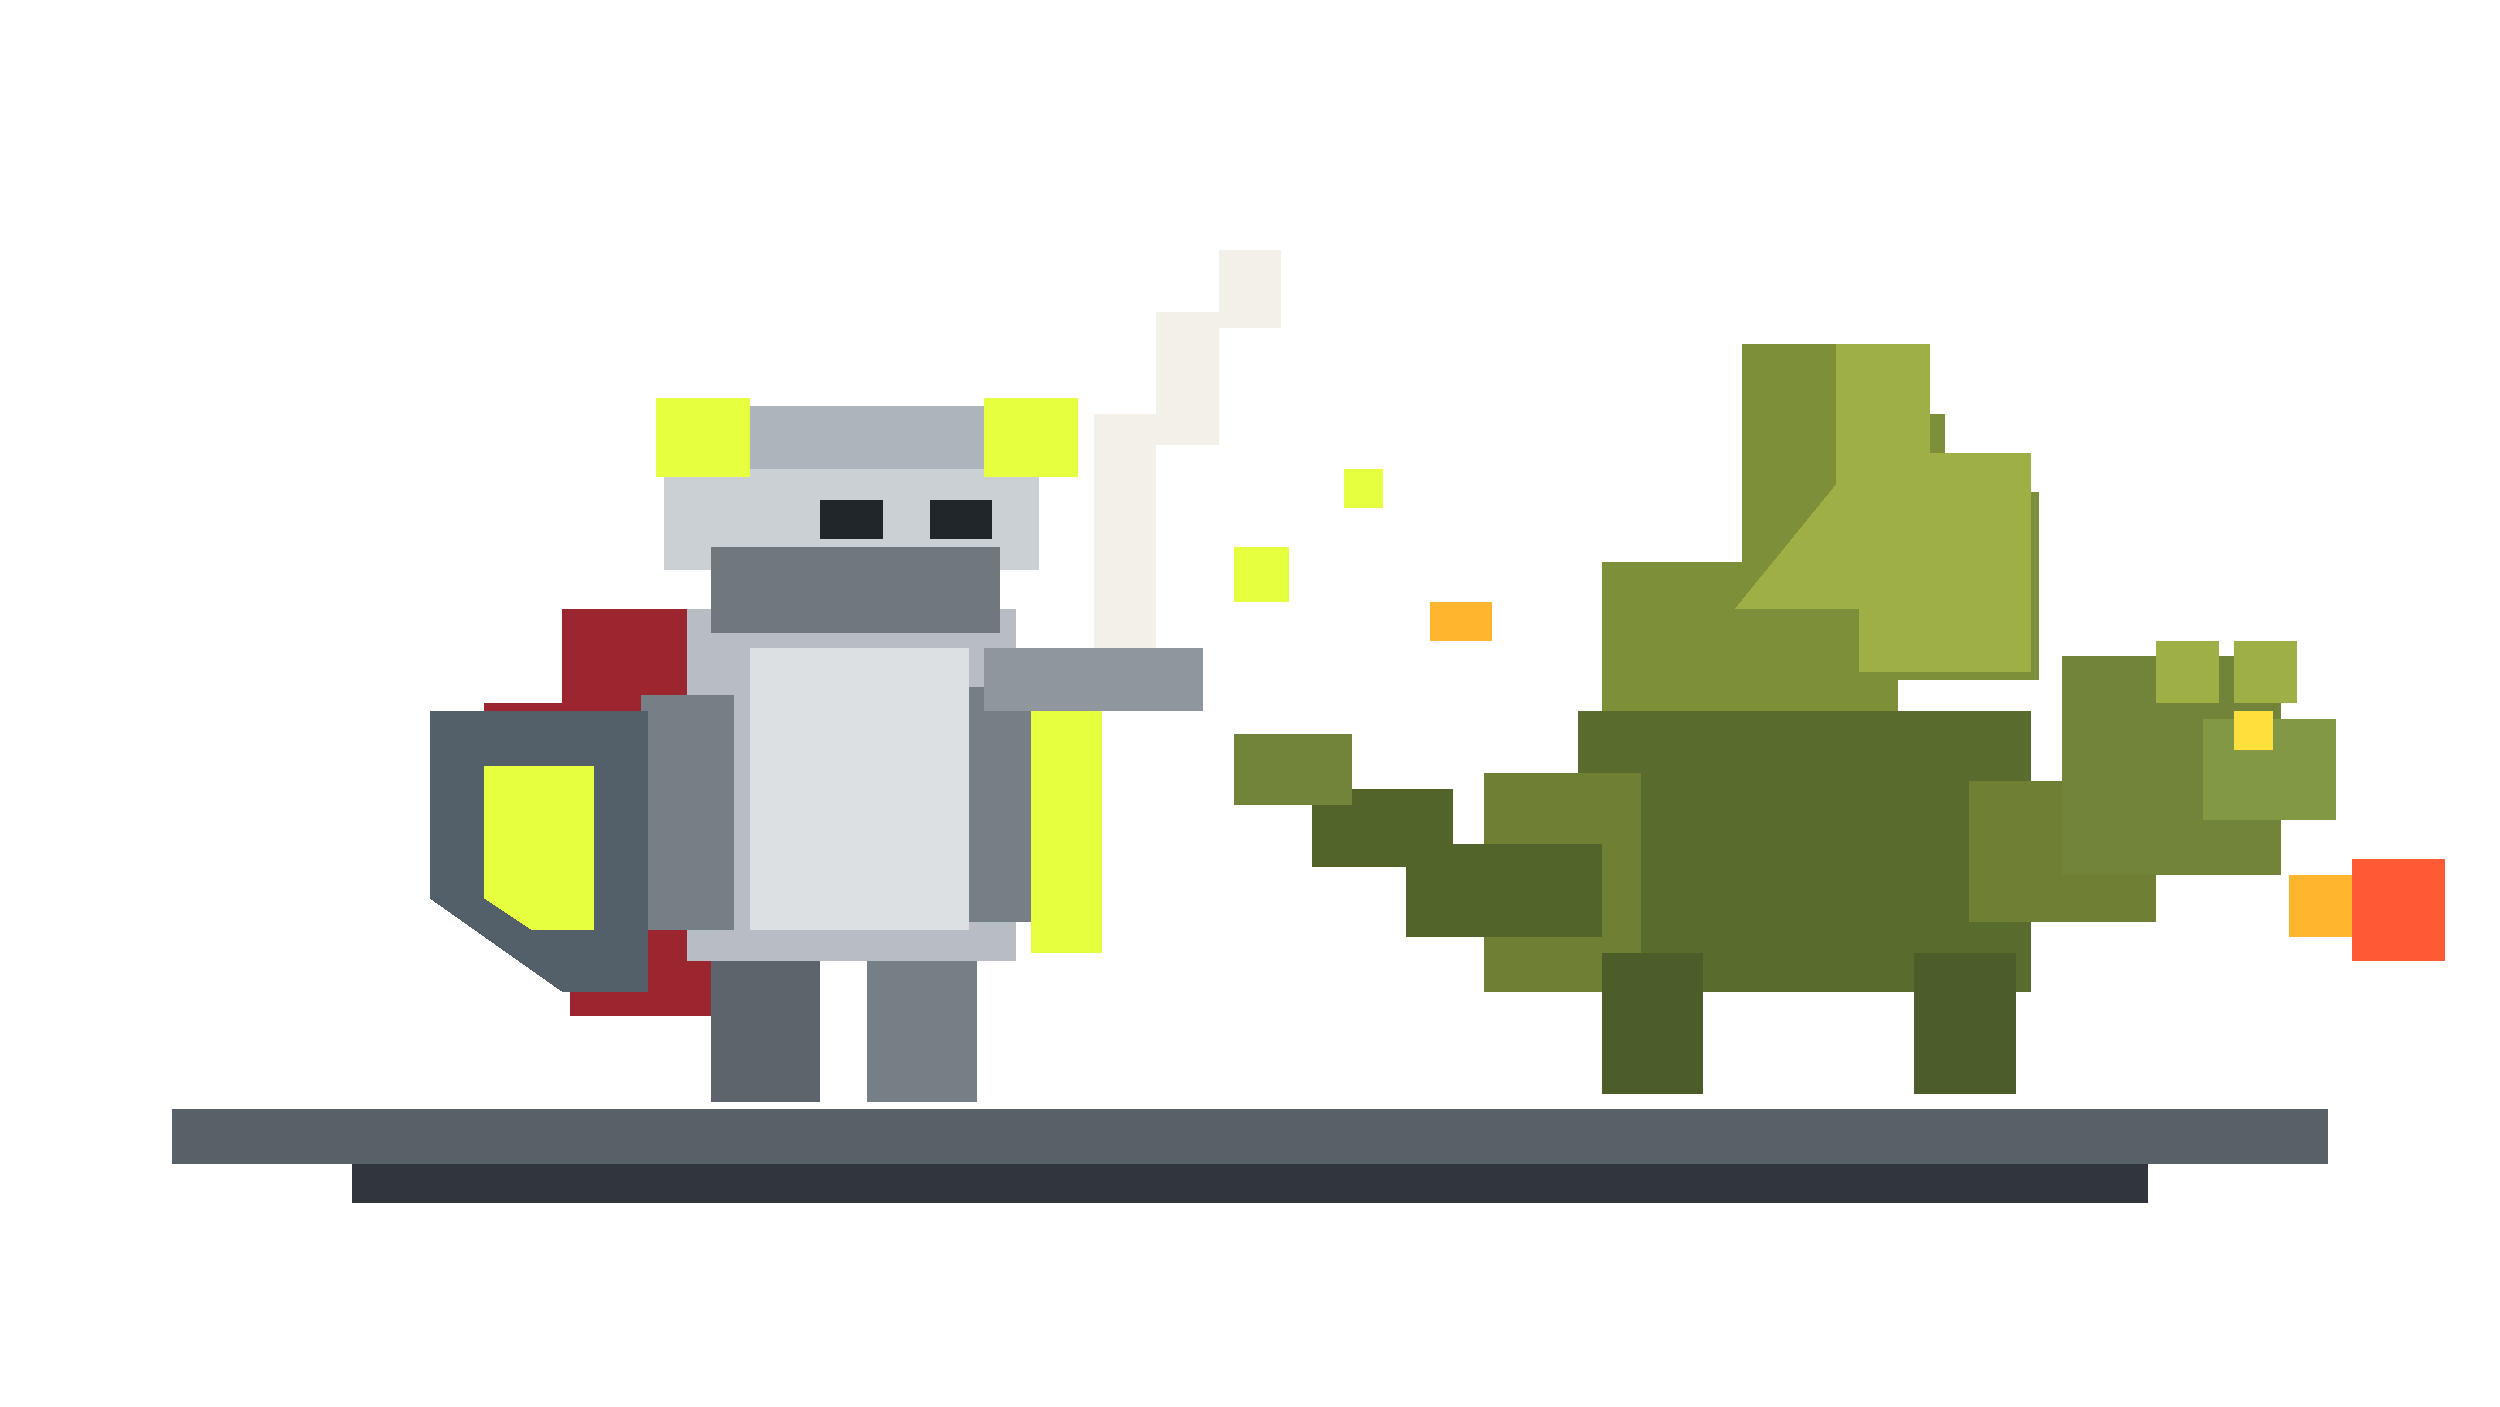
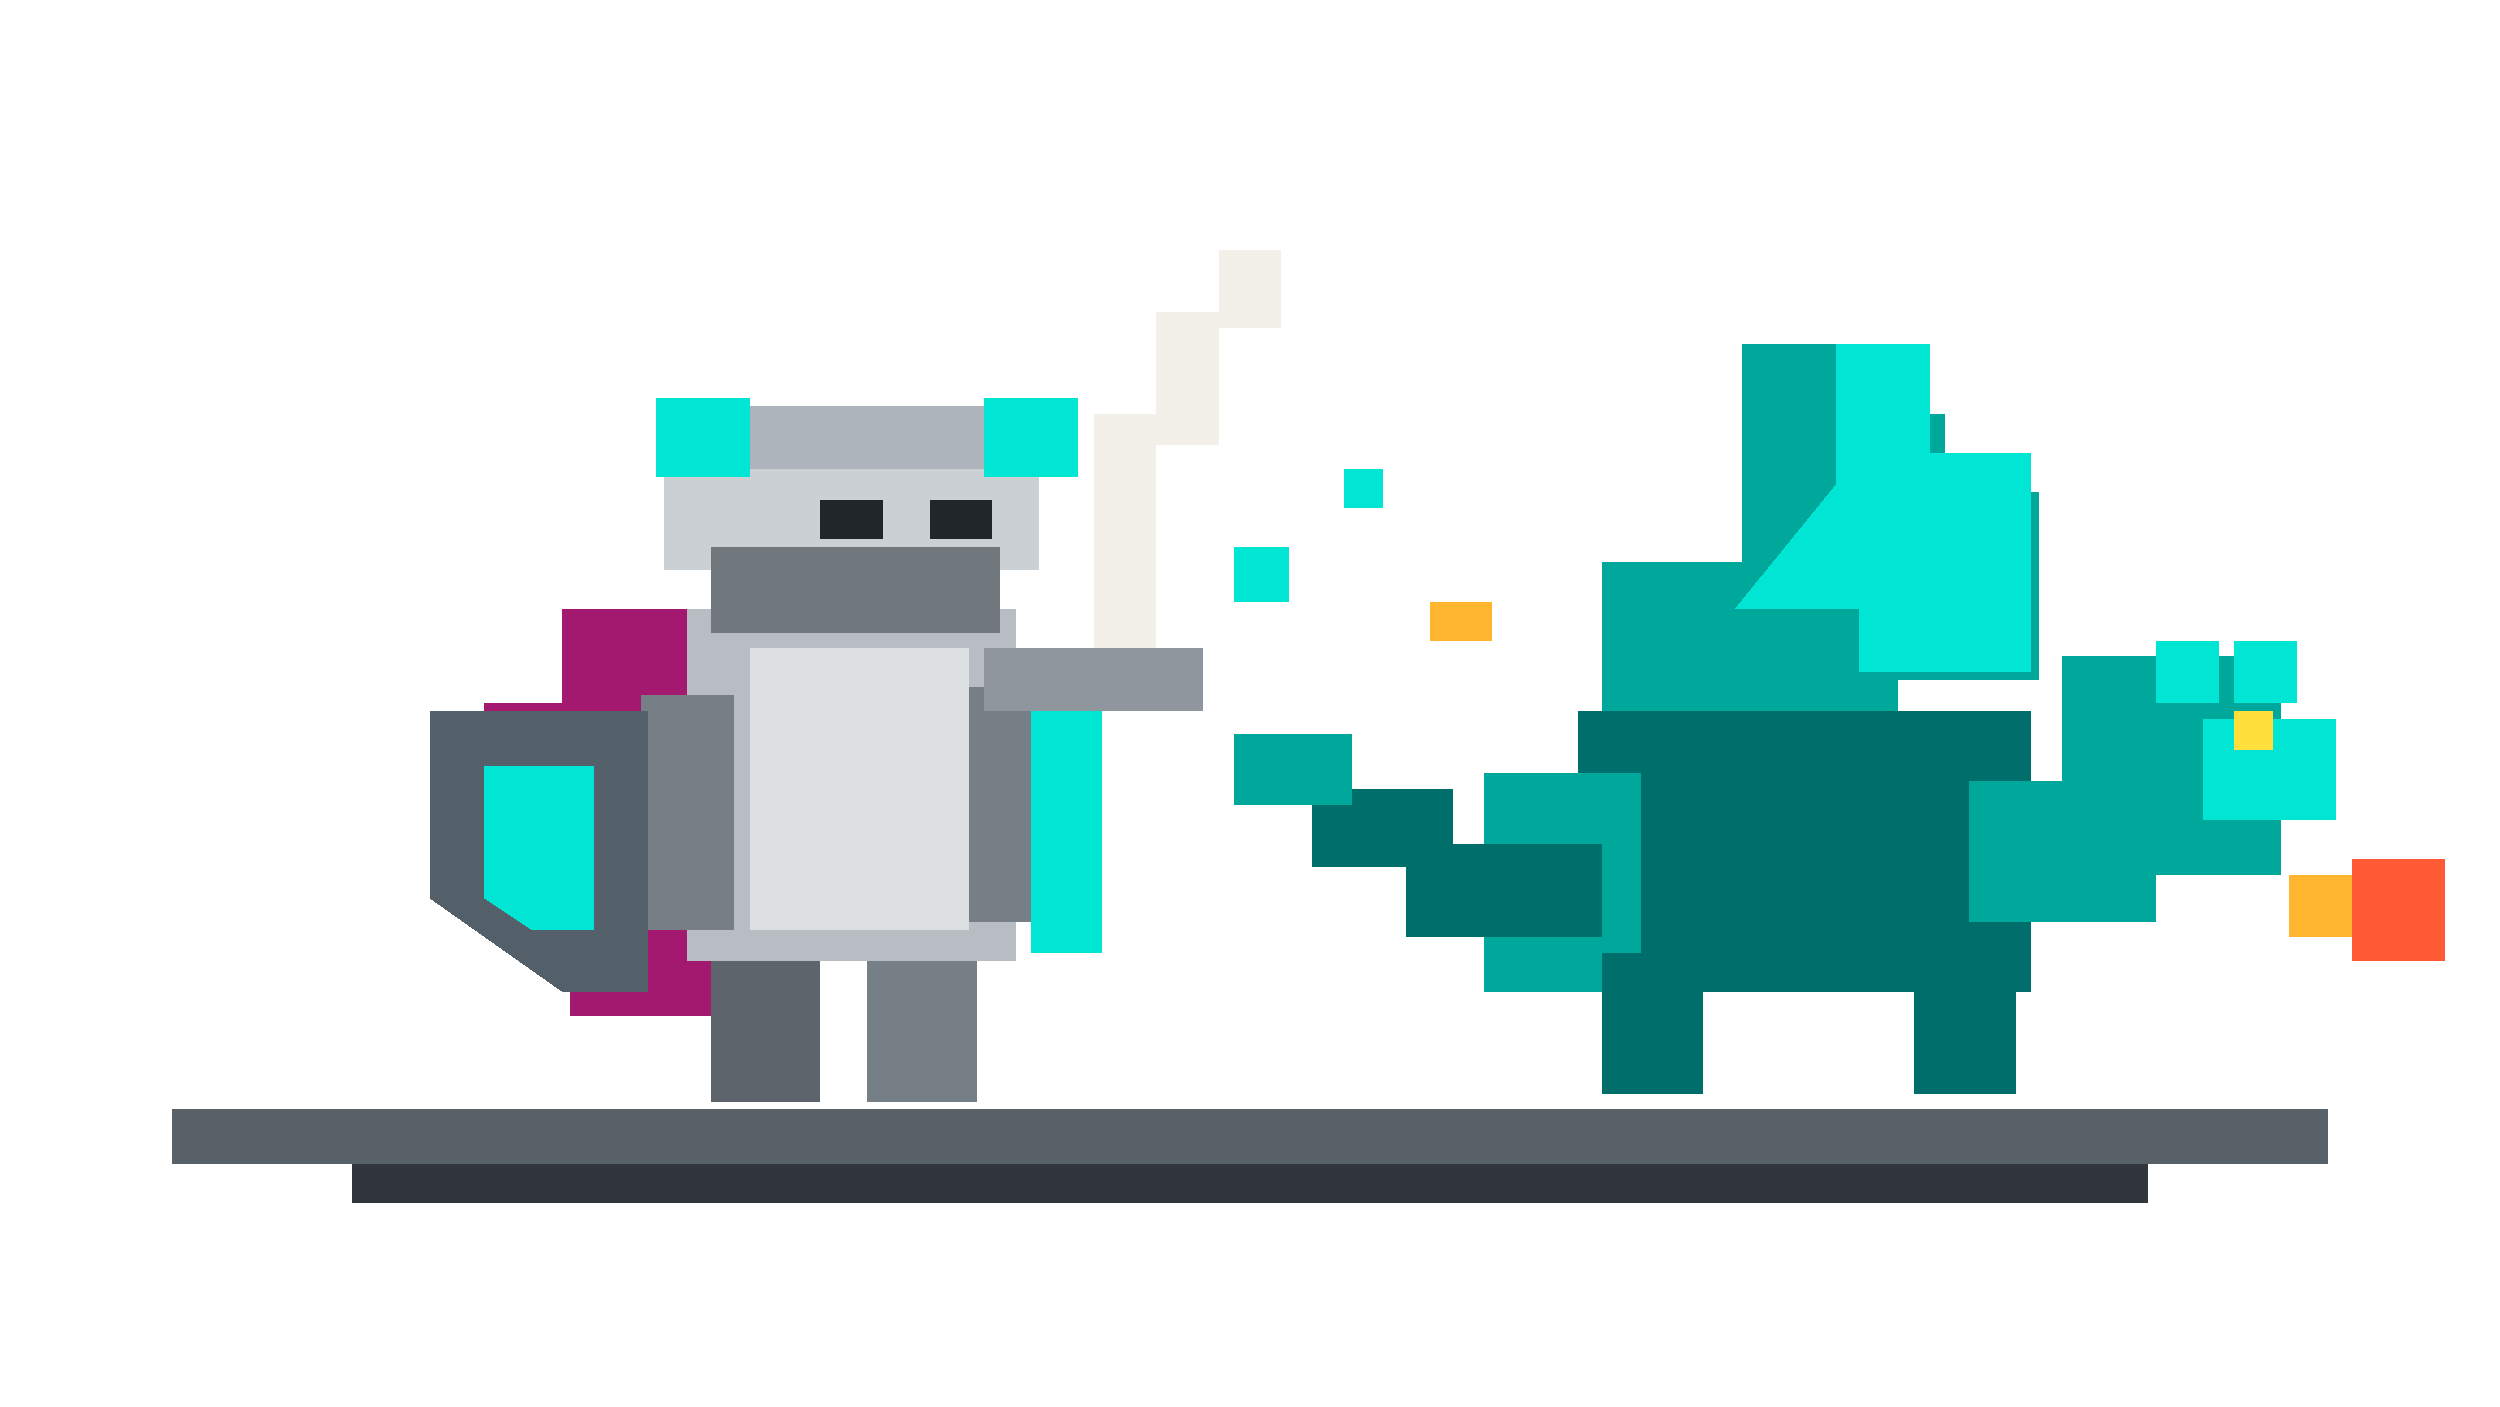
<svg xmlns="http://www.w3.org/2000/svg" viewBox="0 0 320 180" shape-rendering="crispEdges">
  <style>@keyframes k{0%,100%{transform:translateY(0)}50%{transform:translateY(-4px)}}@keyframes d{0%,100%{transform:translate(0,0)}50%{transform:translate(-4px,-2px)}}@keyframes s{0%,100%{transform:rotate(0)}50%{transform:rotate(-12deg)}}@keyframes f{0%,100%{opacity:.7}50%{opacity:1}}.k{animation:k 1.1s steps(2) infinite}.d{animation:d 1.4s steps(2) infinite}.s{animation:s 1.1s steps(2) infinite;transform-origin:132px 91px}.f{animation:f .35s steps(2) infinite}</style>
  <rect x="22" y="142" width="276" height="7" fill="#596168" />
  <rect x="45" y="149" width="230" height="5" fill="#30363b" />
  <g class="d">
-     <path d="M205 72h18V44h13v9h13v10h12v24h-18v10h-38z" fill="#7d8f38" />
-     <path d="M235 62V44h12v14h13v28h-22v-8h-16z" fill="#9eaf46" />
-     <rect x="202" y="91" width="58" height="36" fill="#596b2d" />
-     <rect x="190" y="99" width="20" height="28" fill="#6f8035" />
-     <rect x="252" y="100" width="24" height="18" fill="#6f8035" />
-     <rect x="264" y="84" width="28" height="28" fill="#71843a" />
-     <rect x="282" y="92" width="17" height="13" fill="#839844" />
-     <rect x="276" y="82" width="8" height="8" fill="#9eaf46" />
-     <rect x="286" y="82" width="8" height="8" fill="#9eaf46" />
+     <path d="M205 72h18V44h13v9h13v10h12v24h-18v10h-38z" fill="#00a89c" />
+     <path d="M235 62V44h12v14h13v28h-22v-8h-16z" fill="#00e5d4" />
+     <rect x="202" y="91" width="58" height="36" fill="#006e6a" />
+     <rect x="190" y="99" width="20" height="28" fill="#00a89c" />
+     <rect x="252" y="100" width="24" height="18" fill="#00a89c" />
+     <rect x="264" y="84" width="28" height="28" fill="#00a89c" />
+     <rect x="282" y="92" width="17" height="13" fill="#00e5d4" />
+     <rect x="276" y="82" width="8" height="8" fill="#00e5d4" />
+     <rect x="286" y="82" width="8" height="8" fill="#00e5d4" />
    <rect x="286" y="91" width="5" height="5" fill="#ffdf3b" />
-     <rect x="205" y="122" width="13" height="18" fill="#4c5d29" />
-     <rect x="245" y="122" width="13" height="18" fill="#4c5d29" />
-     <rect x="180" y="108" width="25" height="12" fill="#53642b" />
-     <rect x="168" y="101" width="18" height="10" fill="#53642b" />
-     <rect x="158" y="94" width="15" height="9" fill="#71843a" />
+     <rect x="205" y="122" width="13" height="18" fill="#006e6a" />
+     <rect x="245" y="122" width="13" height="18" fill="#006e6a" />
+     <rect x="180" y="108" width="25" height="12" fill="#006e6a" />
+     <rect x="168" y="101" width="18" height="10" fill="#006e6a" />
+     <rect x="158" y="94" width="15" height="9" fill="#00a89c" />
    <g class="f">
      <rect x="293" y="112" width="10" height="8" fill="#ffb52e" />
      <rect x="301" y="110" width="12" height="13" fill="#ff5a36" />
    </g>
  </g>
  <g class="k">
-     <path d="M72 78h20v10h13v42H73v-15H62v-25h10z" fill="#9c2630" />
+     <path d="M72 78h20v10h13v42H73v-15H62v-25h10z" fill="#a3196f" />
    <rect x="91" y="119" width="14" height="22" fill="#5d646b" />
    <rect x="111" y="119" width="14" height="22" fill="#777f86" />
    <rect x="88" y="78" width="42" height="45" fill="#b7bdc2" />
    <rect x="96" y="83" width="28" height="36" fill="#dce0e2" />
    <rect x="82" y="89" width="12" height="30" fill="#777f86" />
    <rect x="124" y="88" width="12" height="30" fill="#777f86" />
    <path d="M55 91h28v36H72l-17-12z" fill="#53606a" />
-     <path d="M62 98h14v21H68l-6-4z" fill="#e6ff3f" />
+     <path d="M62 98h14v21H68l-6-4z" fill="#00e5d4" />
    <rect x="91" y="52" width="37" height="29" fill="#aeb4bc" />
    <rect x="85" y="60" width="48" height="13" fill="#cbd0d4" />
    <rect x="91" y="70" width="37" height="11" fill="#70777d" />
-     <rect x="84" y="51" width="12" height="10" fill="#e6ff3f" />
-     <rect x="126" y="51" width="12" height="10" fill="#e6ff3f" />
+     <rect x="84" y="51" width="12" height="10" fill="#00e5d4" />
+     <rect x="126" y="51" width="12" height="10" fill="#00e5d4" />
    <rect x="105" y="64" width="8" height="5" fill="#20262a" />
    <rect x="119" y="64" width="8" height="5" fill="#20262a" />
    <g class="s">
-       <rect x="132" y="87" width="9" height="35" fill="#e6ff3f" />
+       <rect x="132" y="87" width="9" height="35" fill="#00e5d4" />
      <rect x="140" y="53" width="8" height="38" fill="#f2f0e8" />
      <rect x="148" y="40" width="8" height="17" fill="#f2f0e8" />
      <rect x="156" y="32" width="8" height="10" fill="#f2f0e8" />
      <rect x="126" y="83" width="28" height="8" fill="#8f969d" />
    </g>
  </g>
-   <rect x="158" y="70" width="7" height="7" fill="#e6ff3f" />
-   <rect x="172" y="60" width="5" height="5" fill="#e6ff3f" />
+   <rect x="158" y="70" width="7" height="7" fill="#00e5d4" />
+   <rect x="172" y="60" width="5" height="5" fill="#00e5d4" />
  <rect x="183" y="77" width="8" height="5" fill="#ffb52e" />
</svg>
